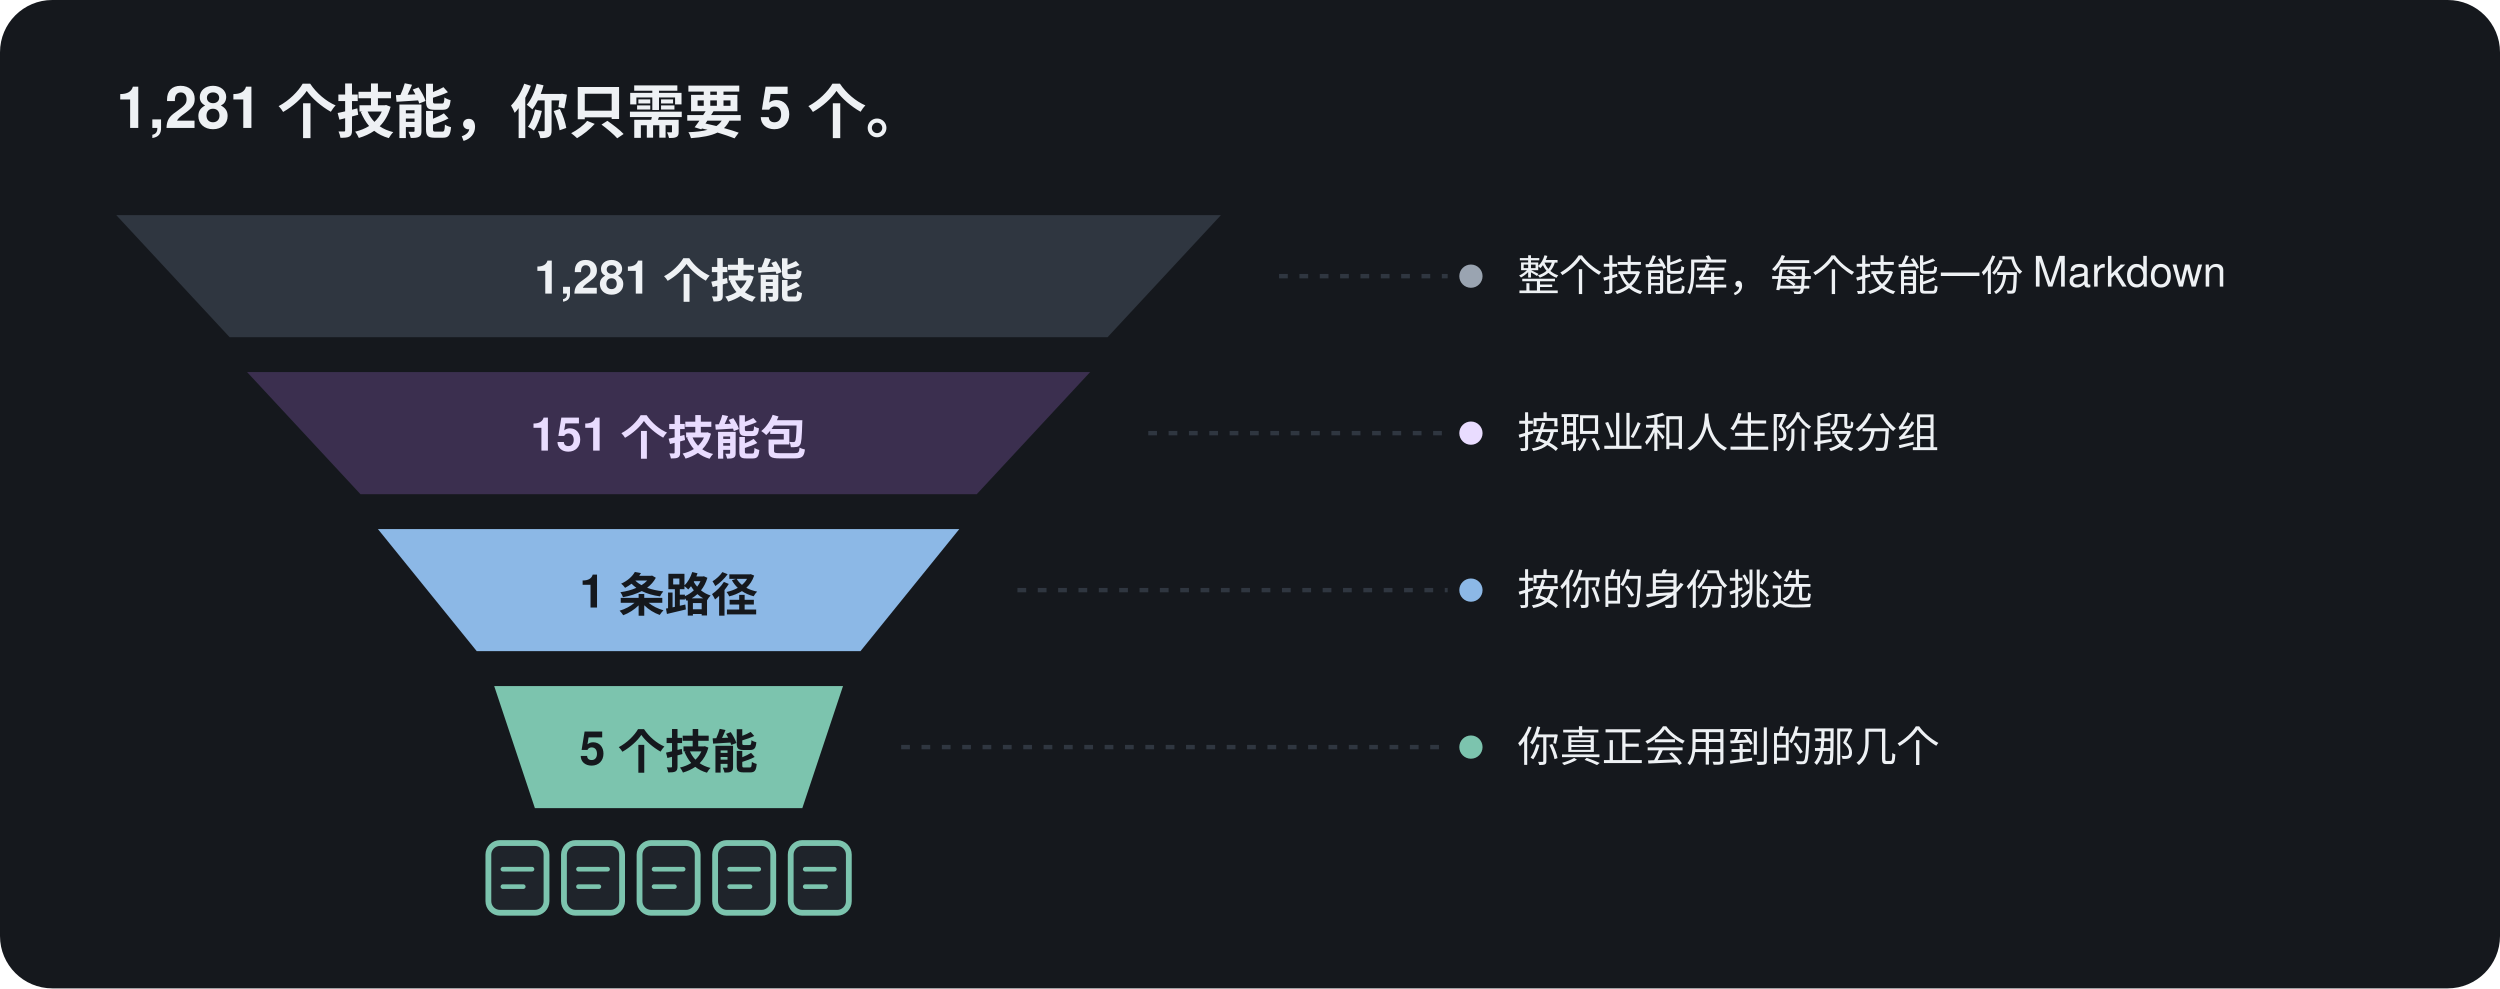
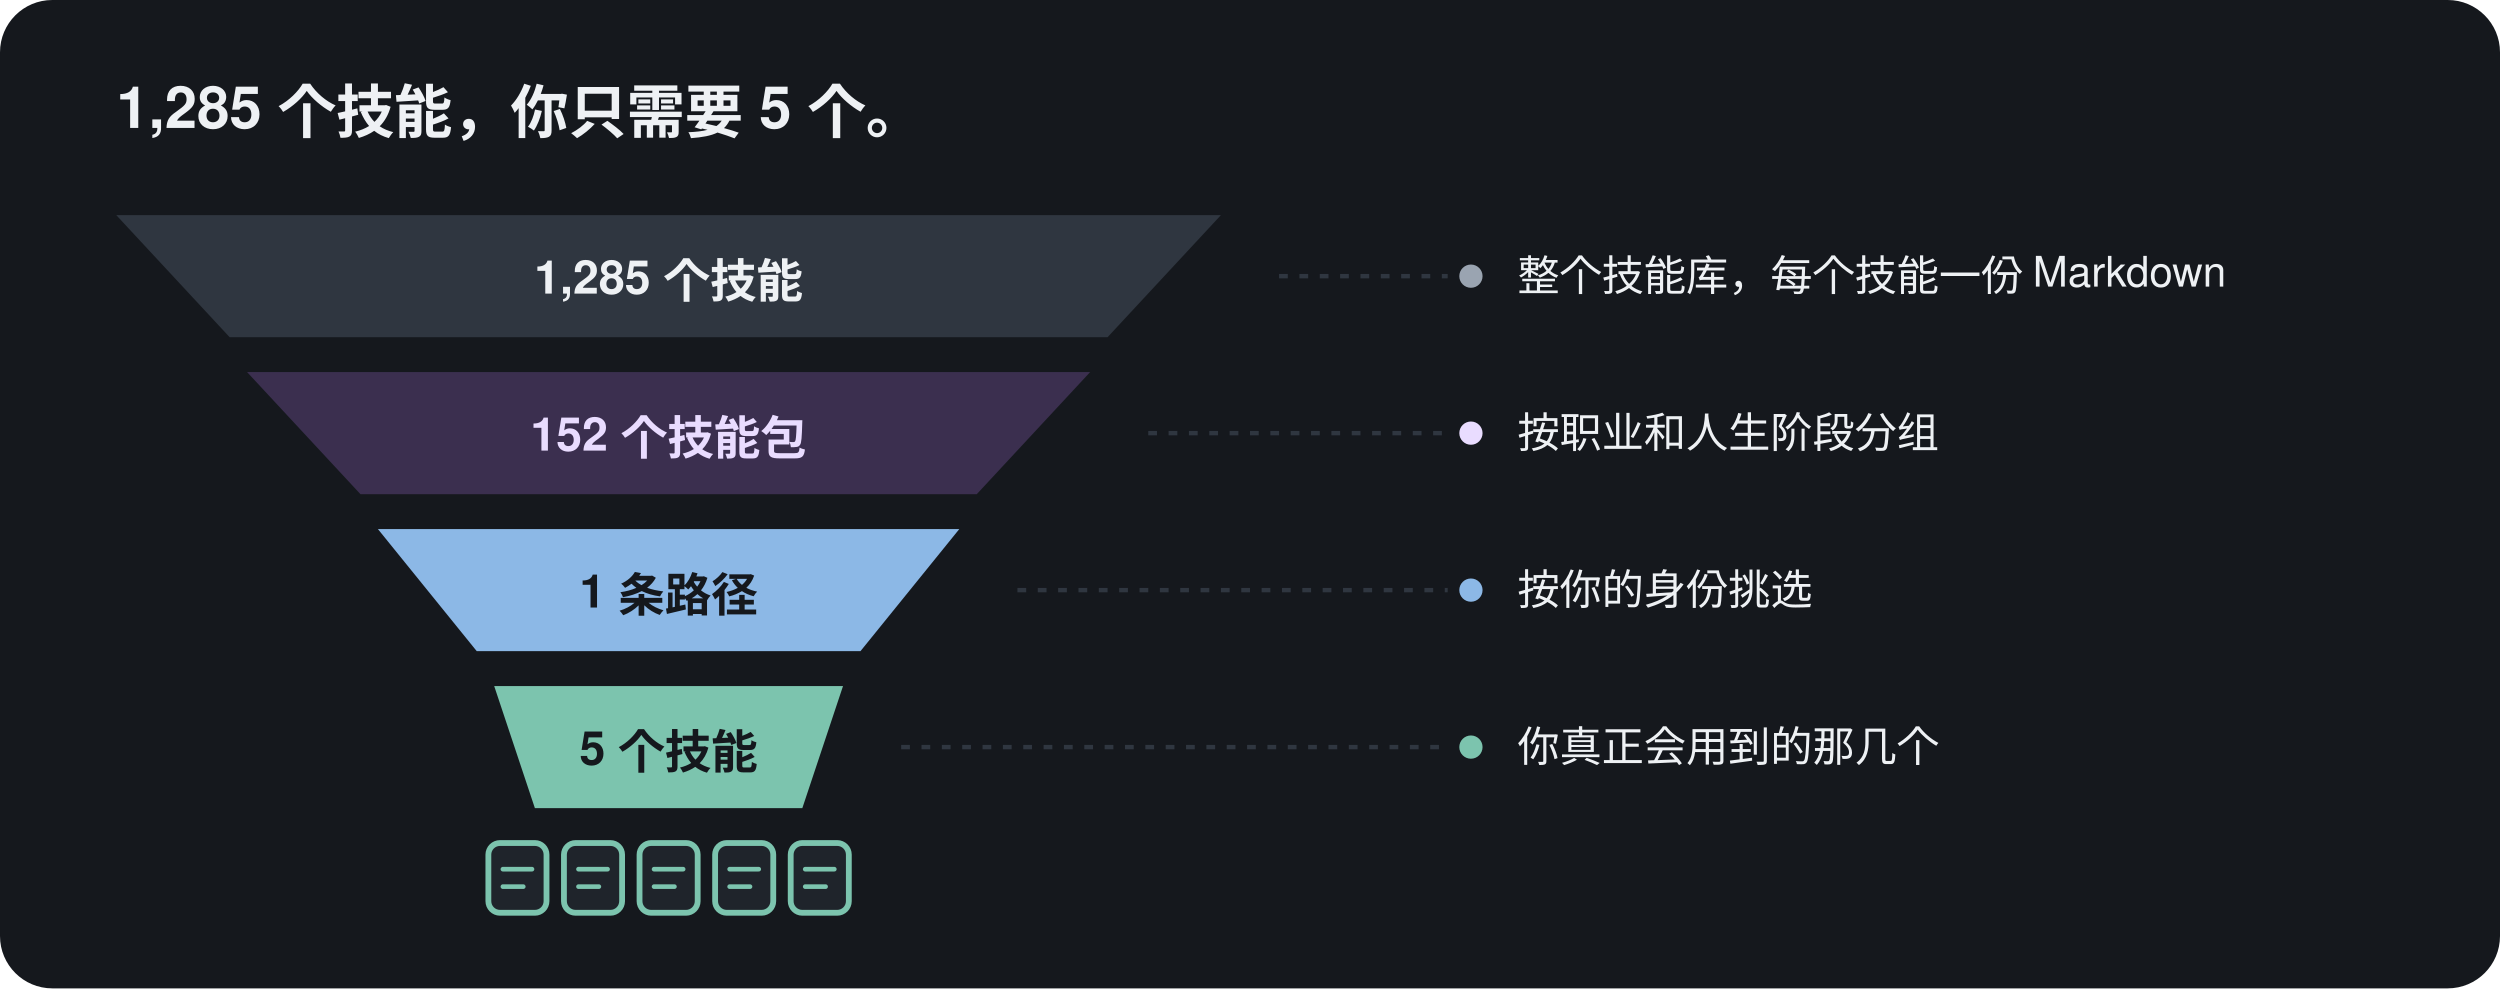
- <svg xmlns="http://www.w3.org/2000/svg" width="860" height="340" viewBox="0 0 860 340" role="img" aria-label="漏斗图：库里有 1,281 个技能、151 个技能包，选出适合你的一条路径，最后是你真正会用的 5 个技能。">
+ <svg xmlns="http://www.w3.org/2000/svg" width="860" height="340" viewBox="0 0 860 340" role="img" aria-label="漏斗图：库里有 1,285 个技能、152 个技能包，选出适合你的一条路径，最后是你真正会用的 5 个技能。">
  <style>
    text{font-family:-apple-system, BlinkMacSystemFont, 'Segoe UI', 'PingFang SC', 'Microsoft YaHei', Helvetica, Arial, sans-serif}
    .ttl{font-size:20px;font-weight:700;fill:#eef1f4}
    .big{font-size:16px;font-weight:700}
    .small{font-size:14.5px;fill:#eef1f4}
    @keyframes rin{0%{opacity:0;transform:translateY(8px)}6%,100%{opacity:1;transform:none}}
    .r0{animation:rin 8s 0.00s infinite both}.r1{animation:rin 8s 0.50s infinite both}.r2{animation:rin 8s 1.00s infinite both}.r3{animation:rin 8s 1.50s infinite both}@keyframes drop0{0%{transform:translate(0,0);opacity:0}8%{opacity:1}70%{transform:translate(108px,208px);opacity:1}82%,100%{transform:translate(108px,208px);opacity:0}}.d0{animation:drop0 3.6s 0.00s ease-in infinite}@keyframes drop1{0%{transform:translate(0,0);opacity:0}8%{opacity:1}70%{transform:translate(54px,208px);opacity:1}82%,100%{transform:translate(54px,208px);opacity:0}}.d1{animation:drop1 3.6s 0.45s ease-in infinite}@keyframes drop2{0%{transform:translate(0,0);opacity:0}8%{opacity:1}70%{transform:translate(0px,208px);opacity:1}82%,100%{transform:translate(0px,208px);opacity:0}}.d2{animation:drop2 3.6s 0.90s ease-in infinite}@keyframes drop3{0%{transform:translate(0,0);opacity:0}8%{opacity:1}70%{transform:translate(-54px,208px);opacity:1}82%,100%{transform:translate(-54px,208px);opacity:0}}.d3{animation:drop3 3.6s 1.35s ease-in infinite}@keyframes drop4{0%{transform:translate(0,0);opacity:0}8%{opacity:1}70%{transform:translate(-108px,208px);opacity:1}82%,100%{transform:translate(-108px,208px);opacity:0}}.d4{animation:drop4 3.6s 1.80s ease-in infinite}@keyframes drop5{0%{transform:translate(0,0);opacity:0}8%{opacity:1}70%{transform:translate(81px,208px);opacity:1}82%,100%{transform:translate(81px,208px);opacity:0}}.d5{animation:drop5 3.6s 2.25s ease-in infinite}@keyframes drop6{0%{transform:translate(0,0);opacity:0}8%{opacity:1}70%{transform:translate(-27px,208px);opacity:1}82%,100%{transform:translate(-27px,208px);opacity:0}}.d6{animation:drop6 3.6s 2.70s ease-in infinite}@keyframes drop7{0%{transform:translate(0,0);opacity:0}8%{opacity:1}70%{transform:translate(-81px,208px);opacity:1}82%,100%{transform:translate(-81px,208px);opacity:0}}.d7{animation:drop7 3.6s 3.15s ease-in infinite}
    .dot{opacity:0}
    @keyframes pop{0%,40%{opacity:0;transform:translateY(-6px)}55%,100%{opacity:1;transform:none}}
    .f{animation:pop 8s infinite both}
    @media (prefers-reduced-motion: reduce){.r0,.r1,.r2,.r3,.f{animation:none!important;opacity:1!important}.dot{animation:none!important;opacity:0!important}}
  </style>
  <rect width="860" height="340" rx="18" fill="#15181d" />
-   <text x="40" y="44" class="ttl">1,281 个技能，你只需要 5 个。</text>
+   <text x="40" y="44" class="ttl">1,285 个技能，你只需要 5 个。</text>
  <g class="r0">
    <path d="M40 74H420L381 116H79Z" fill="#2f3640" />
-     <text x="230" y="101" text-anchor="middle" class="big" fill="#eef1f4">1,281 个技能</text>
+     <text x="230" y="101" text-anchor="middle" class="big" fill="#eef1f4">1,285 个技能</text>
    <path d="M440 95H498" stroke="#2f3640" stroke-width="1.5" stroke-dasharray="3 4" />
    <circle cx="506" cy="95" r="4" fill="#9aa4b1" />
    <text x="522" y="100" class="small">整个技能库，每个技能一份 Markdown</text>
  </g>
  <g class="r1">
    <path d="M85 128H375L336 170H124Z" fill="#3b2f4f" />
-     <text x="230" y="155" text-anchor="middle" class="big" fill="#e9dcff">151 个技能包</text>
+     <text x="230" y="155" text-anchor="middle" class="big" fill="#e9dcff">152 个技能包</text>
    <path d="M395 149H498" stroke="#2f3640" stroke-width="1.5" stroke-dasharray="3 4" />
    <circle cx="506" cy="149" r="4" fill="#e9dcff" />
    <text x="522" y="154" class="small">按职业和人生阶段分组</text>
  </g>
  <g class="r2">
    <path d="M130 182H330L296 224H164Z" fill="#8cb8e6" />
    <text x="230" y="209" text-anchor="middle" class="big" fill="#15181d">1 条路径</text>
    <path d="M350 203H498" stroke="#2f3640" stroke-width="1.5" stroke-dasharray="3 4" />
    <circle cx="506" cy="203" r="4" fill="#8cb8e6" />
    <text x="522" y="208" class="small">按你的身份挑选</text>
  </g>
  <g class="r3">
    <path d="M170 236H290L276 278H184Z" fill="#7cc4ae" />
    <text x="230" y="263" text-anchor="middle" class="big" fill="#15181d">5 个技能</text>
    <path d="M310 257H498" stroke="#2f3640" stroke-width="1.5" stroke-dasharray="3 4" />
    <circle cx="506" cy="257" r="4" fill="#7cc4ae" />
    <text x="522" y="262" class="small">你真正会用到的那几个</text>
  </g>
  <circle cx="110" cy="60" r="4" fill="#f2a65a" class="dot d0" />
  <circle cx="170" cy="60" r="4" fill="#f2a65a" class="dot d1" />
  <circle cx="230" cy="60" r="4" fill="#f2a65a" class="dot d2" />
  <circle cx="290" cy="60" r="4" fill="#f2a65a" class="dot d3" />
  <circle cx="350" cy="60" r="4" fill="#f2a65a" class="dot d4" />
  <circle cx="140" cy="60" r="4" fill="#f2a65a" class="dot d5" />
  <circle cx="260" cy="60" r="4" fill="#f2a65a" class="dot d6" />
  <circle cx="320" cy="60" r="4" fill="#f2a65a" class="dot d7" />
  <rect x="168" y="290" width="20" height="24" rx="4" fill="#1f242b" stroke="#7cc4ae" stroke-width="2" class="f" style="animation-delay:2.00s" />
  <path d="M173 299h10M173 305h7" stroke="#7cc4ae" stroke-width="1.6" stroke-linecap="round" class="f" style="animation-delay:2.00s" />
  <rect x="194" y="290" width="20" height="24" rx="4" fill="#1f242b" stroke="#7cc4ae" stroke-width="2" class="f" style="animation-delay:2.15s" />
  <path d="M199 299h10M199 305h7" stroke="#7cc4ae" stroke-width="1.6" stroke-linecap="round" class="f" style="animation-delay:2.15s" />
  <rect x="220" y="290" width="20" height="24" rx="4" fill="#1f242b" stroke="#7cc4ae" stroke-width="2" class="f" style="animation-delay:2.30s" />
  <path d="M225 299h10M225 305h7" stroke="#7cc4ae" stroke-width="1.6" stroke-linecap="round" class="f" style="animation-delay:2.30s" />
  <rect x="246" y="290" width="20" height="24" rx="4" fill="#1f242b" stroke="#7cc4ae" stroke-width="2" class="f" style="animation-delay:2.45s" />
  <path d="M251 299h10M251 305h7" stroke="#7cc4ae" stroke-width="1.6" stroke-linecap="round" class="f" style="animation-delay:2.45s" />
  <rect x="272" y="290" width="20" height="24" rx="4" fill="#1f242b" stroke="#7cc4ae" stroke-width="2" class="f" style="animation-delay:2.60s" />
  <path d="M277 299h10M277 305h7" stroke="#7cc4ae" stroke-width="1.6" stroke-linecap="round" class="f" style="animation-delay:2.60s" />
</svg>
